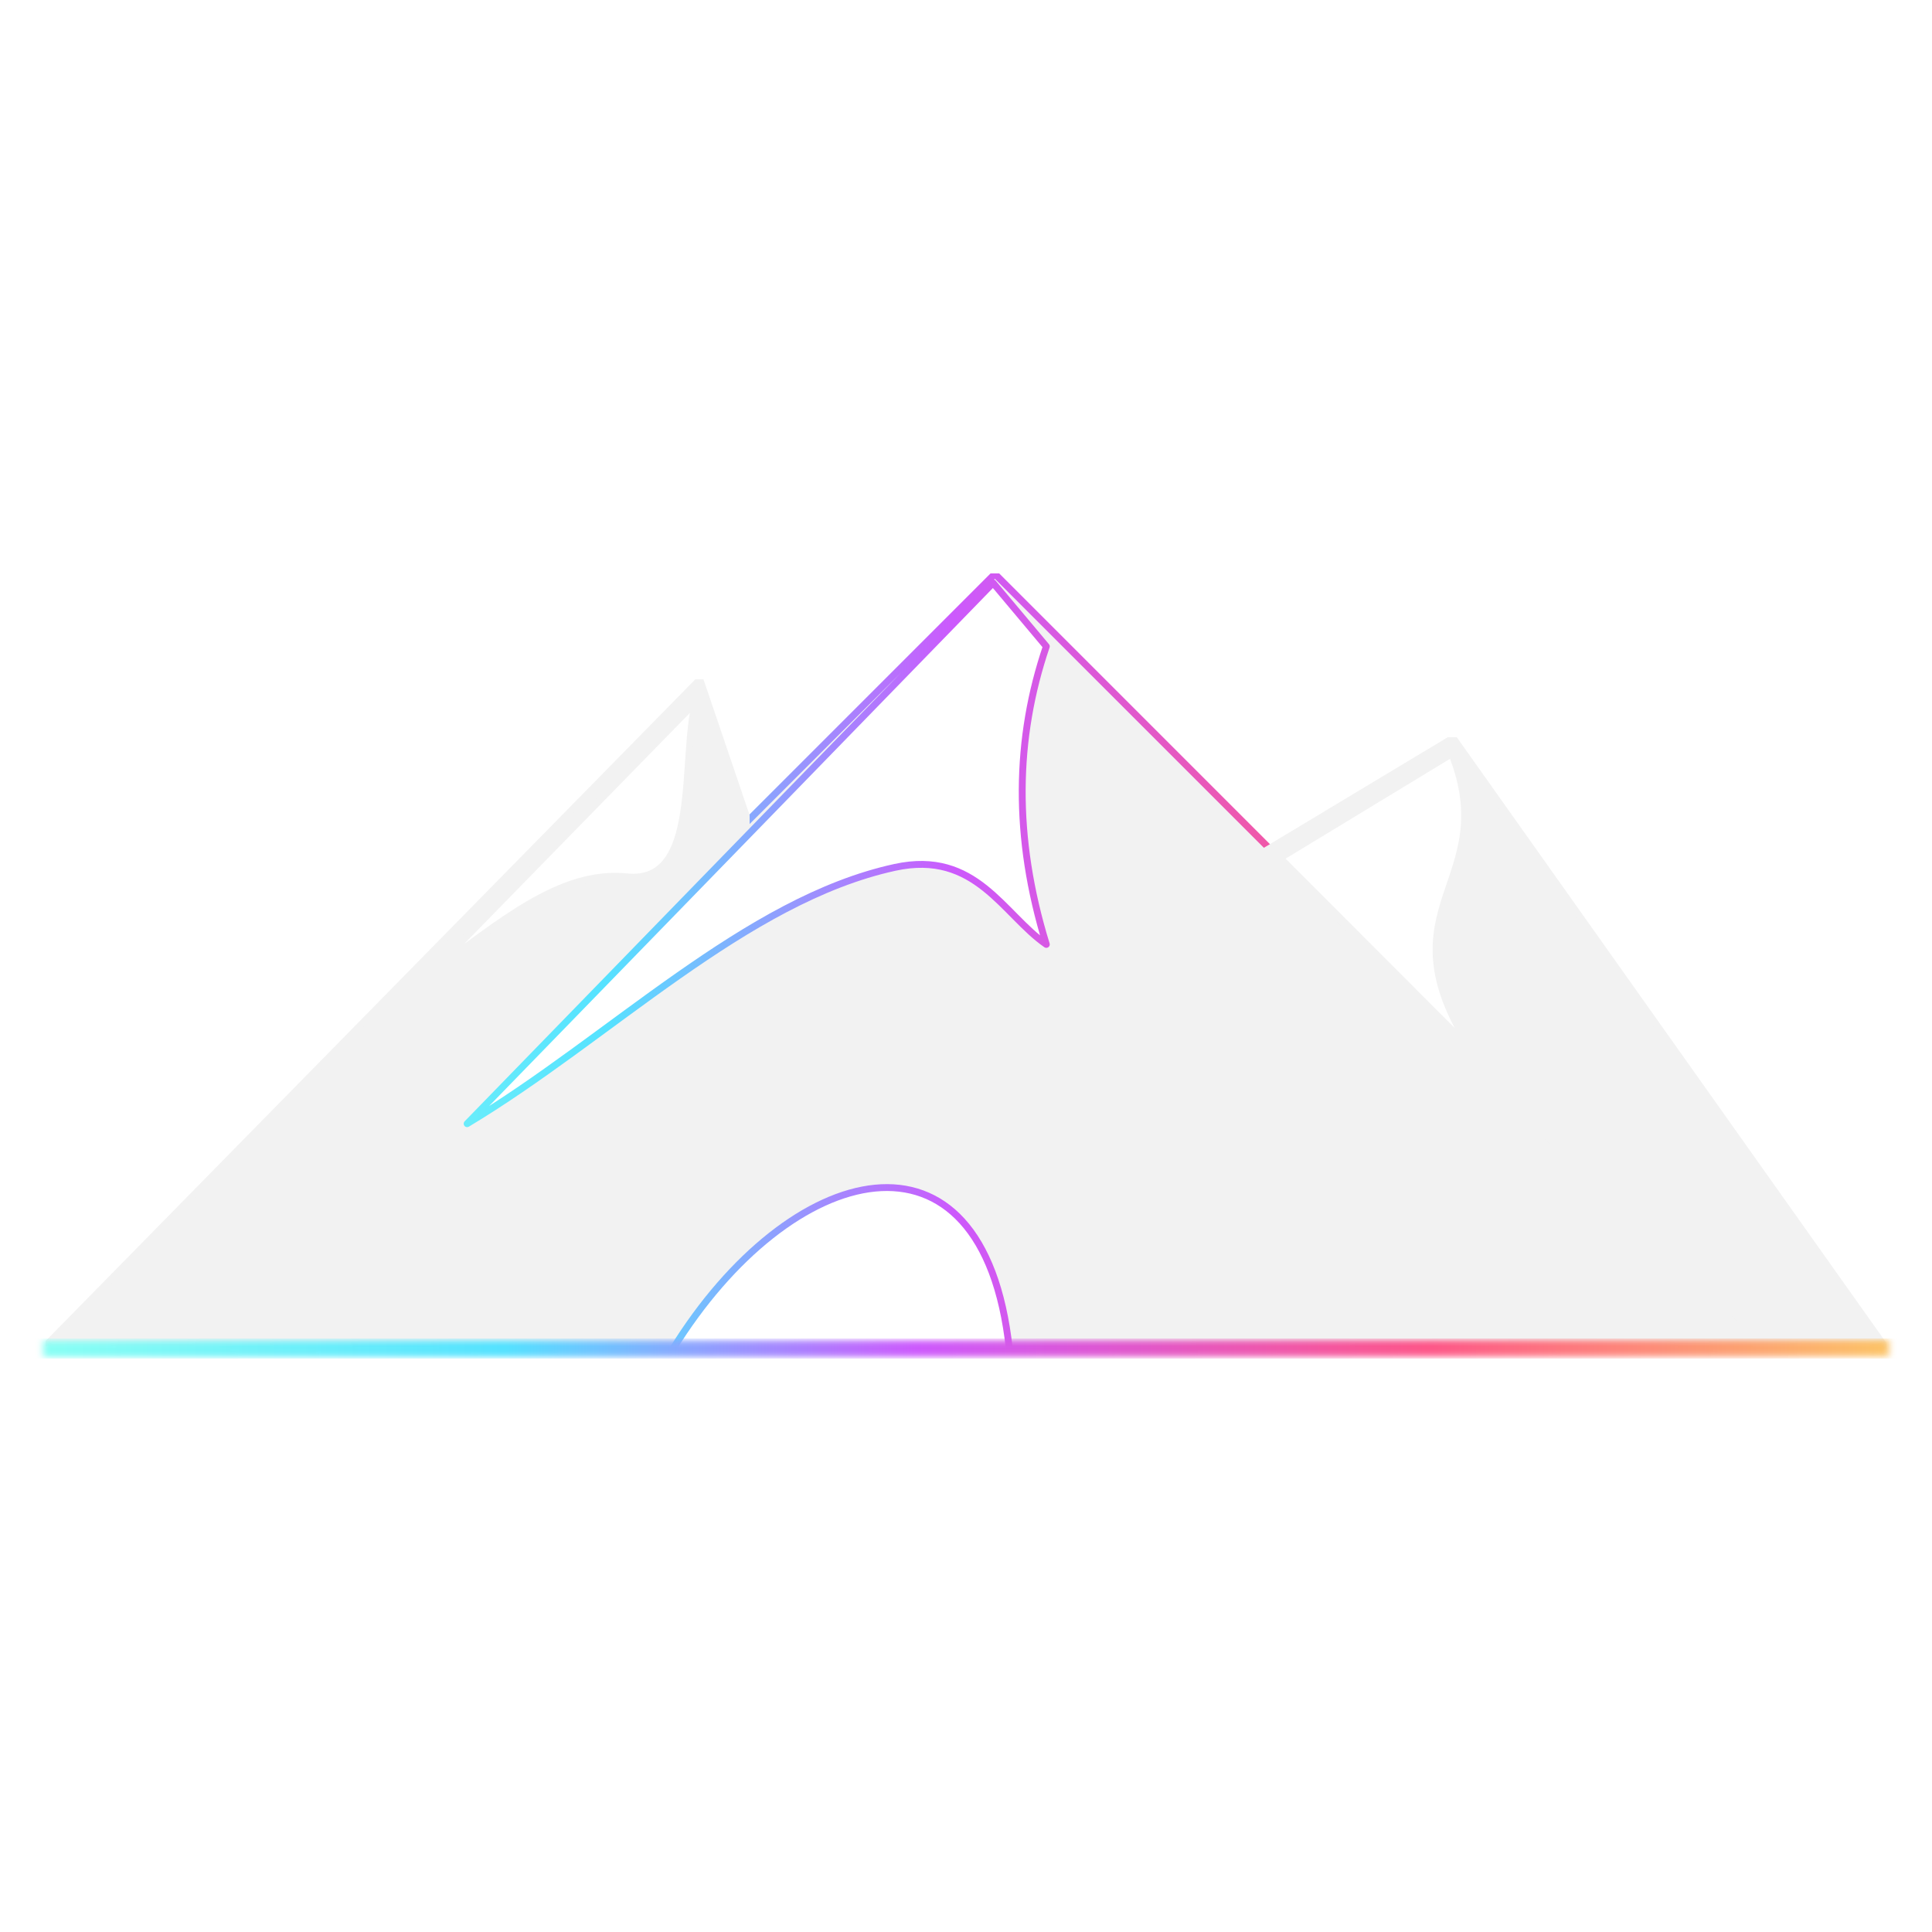
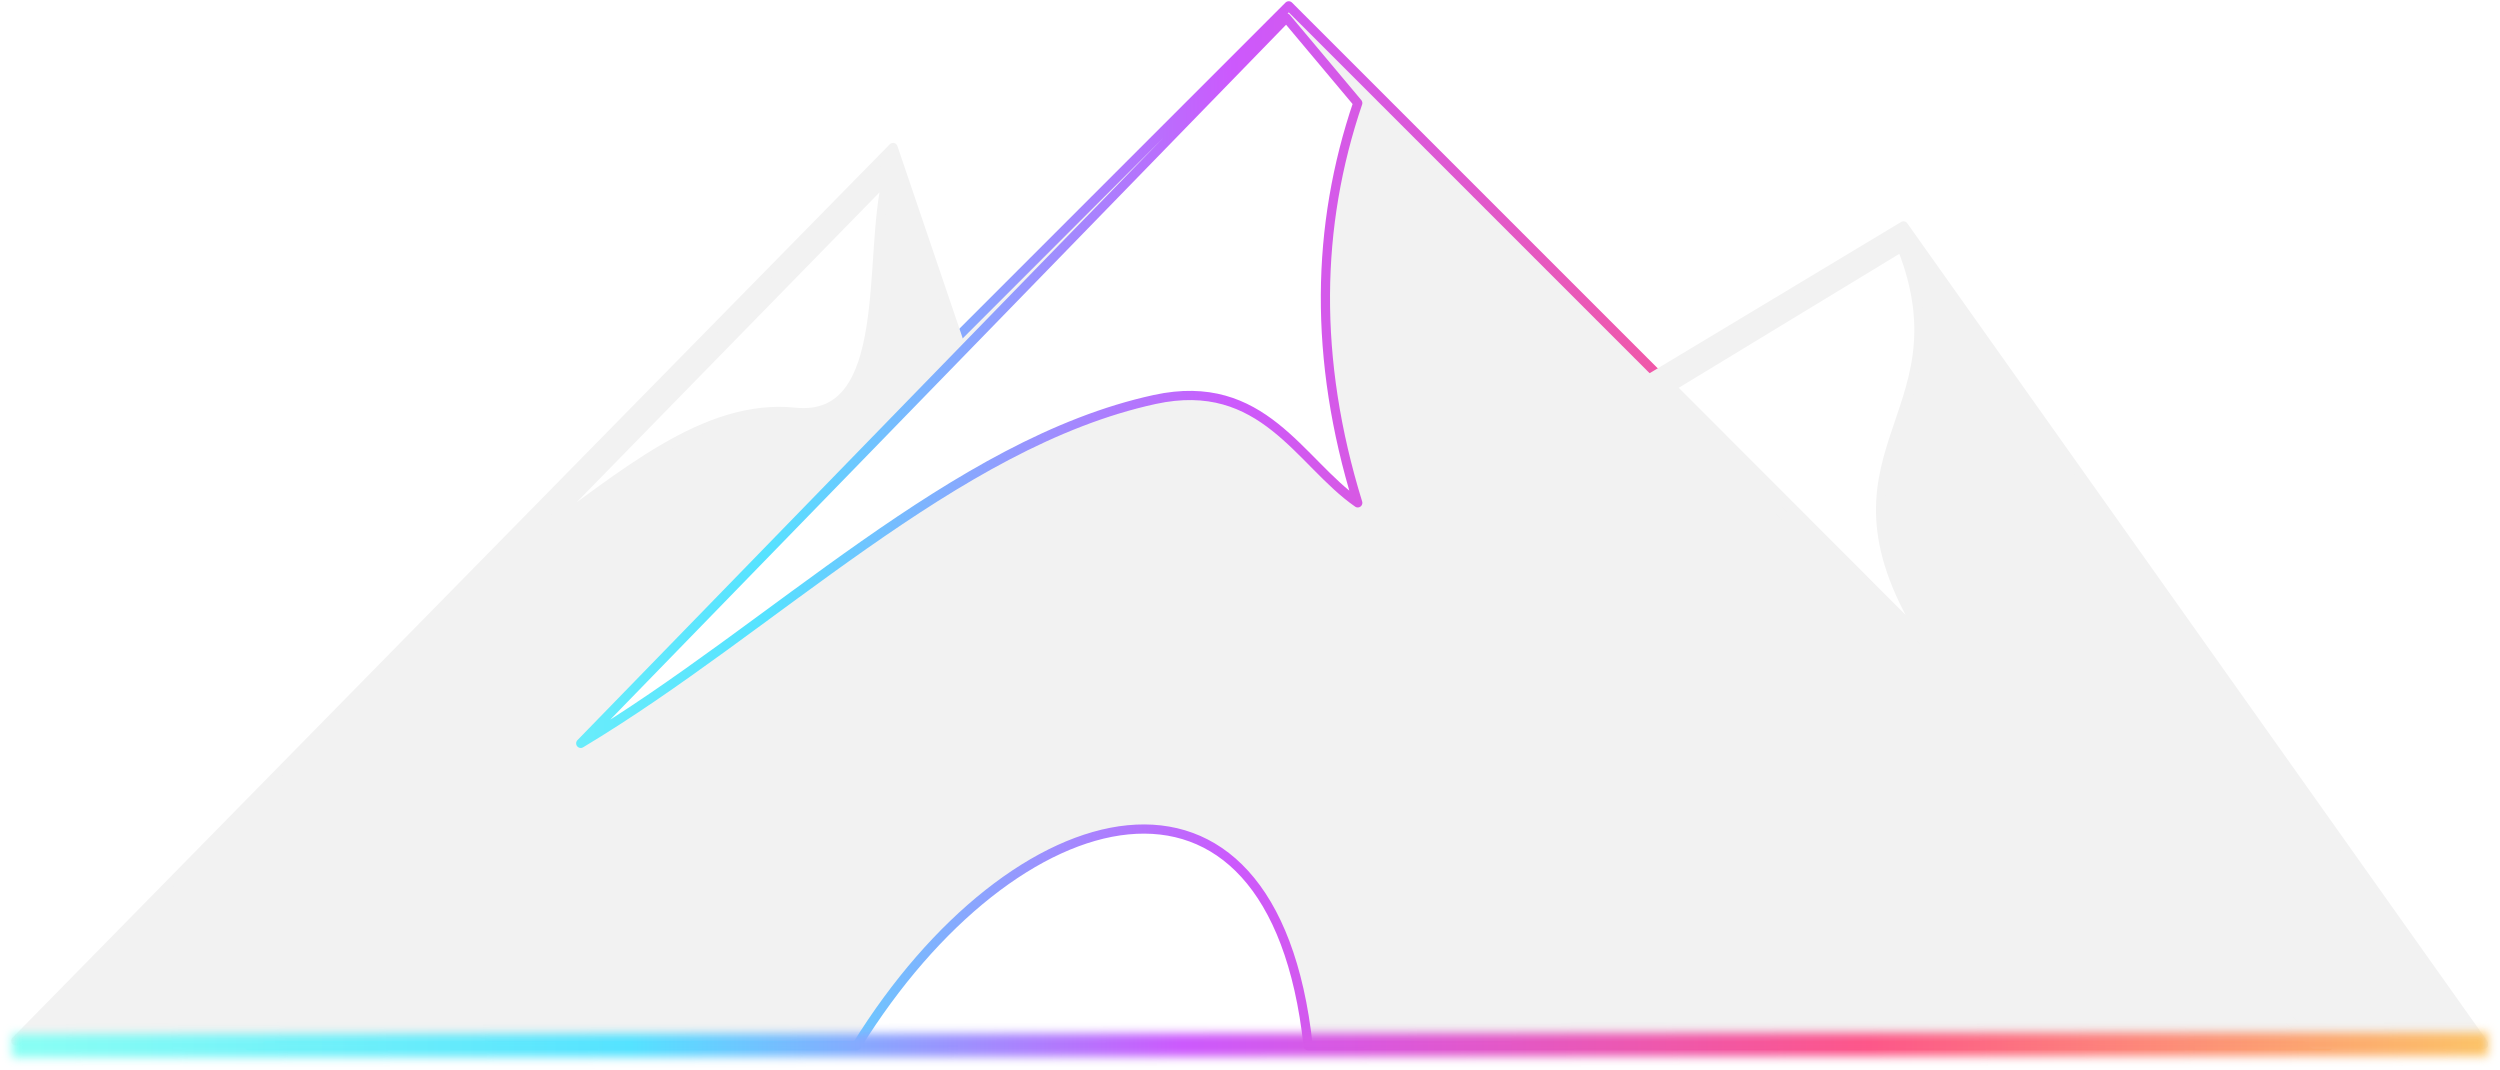
- <svg xmlns="http://www.w3.org/2000/svg" xmlns:xlink="http://www.w3.org/1999/xlink" id="svg8" version="1.1" viewBox="0 0 423.333 423.333" height="1600" width="1600">
+ <svg xmlns="http://www.w3.org/2000/svg" xmlns:xlink="http://www.w3.org/1999/xlink" id="svg8" version="1.1" viewBox="0 0 408.328 174.694" height="660.262" width="1543.288">
  <defs id="defs2">
    <linearGradient id="linearGradient3394">
      <stop id="stop3384" offset="0" style="stop-color:#8afff4;stop-opacity:1;" />
      <stop style="stop-color:#55e2ff;stop-opacity:1" offset="0.25" id="stop3386" />
      <stop style="stop-color:#cc59fd;stop-opacity:1" offset="0.473" id="stop3388" />
      <stop id="stop3390" offset="0.75" style="stop-color:#fd5789;stop-opacity:1" />
      <stop id="stop3392" offset="1" style="stop-color:#fcc467;stop-opacity:1" />
    </linearGradient>
-     <filter style="color-interpolation-filters:sRGB" id="filter998" x="-8.5044496e-07" width="1" y="-2.0374414e-06" height="1">
+     <filter style="color-interpolation-filters:sRGB" id="filter998" x="-0.006" width="1.011" y="-0.006" height="1.011">
      <feGaussianBlur stdDeviation="9.5979604e-05" id="feGaussianBlur1000" />
    </filter>
    <filter style="color-interpolation-filters:sRGB" id="filter3311">
      <feGaussianBlur stdDeviation="5" result="blur" id="feGaussianBlur3303" />
      <feComposite in="SourceGraphic" in2="blur" operator="atop" result="composite1" id="feComposite3305" />
      <feComposite in2="composite1" operator="in" result="composite2" id="feComposite3307" />
      <feComposite in2="composite2" operator="in" result="composite3" id="feComposite3309" />
    </filter>
    <filter style="color-interpolation-filters:sRGB" id="filter4206">
      <feGaussianBlur stdDeviation="0.5" result="blur" id="feGaussianBlur4198" />
      <feComposite in="SourceGraphic" in2="blur" operator="atop" result="composite1" id="feComposite4200" />
      <feComposite in2="composite1" operator="in" result="composite2" id="feComposite4202" />
      <feComposite in2="composite2" operator="in" result="composite3" id="feComposite4204" />
    </filter>
    <linearGradient gradientTransform="translate(1.463245,-2.047832)" gradientUnits="userSpaceOnUse" y2="90.842" x2="112.132" y1="90.147" x1="59.434" id="linearGradient3181" xlink:href="#linearGradient3394" />
    <linearGradient gradientUnits="userSpaceOnUse" y2="566.929" x2="1010.954" y1="566.929" x1="152.89" id="linearGradient3432" xlink:href="#linearGradient3394" />
    <linearGradient gradientUnits="userSpaceOnUse" y2="96.226" x2="238.974" y1="96.226" x1="-30.298" id="linearGradient3511" xlink:href="#linearGradient3394" />
    <linearGradient gradientUnits="userSpaceOnUse" y2="96.226" x2="238.974" y1="96.226" x1="-30.298" id="linearGradient3523" xlink:href="#linearGradient3394" />
-     <filter height="16.016" y="-7.508" width="1.01" x="-0.005" id="filter3593" style="color-interpolation-filters:sRGB">
+     <filter height="30.722" y="-14.861" width="1.01" x="-0.005" id="filter3593" style="color-interpolation-filters:sRGB">
      <feGaussianBlur id="feGaussianBlur3595" stdDeviation="0.546" />
    </filter>
  </defs>
-   <g id="layer1">
-     <g transform="matrix(1.502909,0,0,1.502909,54.02963,150.8603)" id="g872">
-       <path d="M 581.922,353.357 154.779,780.5 h 249.668 c 64.352,-104.003 171.043,-132.525 185.44,-5e-5 h 419.178 z m -0.992,4.945 29.34,34.979 c -17.152,50.528 -18.27,104.995 0.002,164.227 -23.837,-16.537 -38.856,-52.149 -83.387,-42.467 -82.381,17.911 -157.182,94.169 -235.773,141.254 z" style="fill:#f2f2f2;stroke:url(#linearGradient3432);stroke-width:3.78;stroke-linecap:round;stroke-linejoin:round;stroke-miterlimit:4;stroke-dasharray:none;stroke-opacity:1;filter:url(#filter998)" id="path4214" transform="matrix(0.2645833,0,0,0.2645833,-44.86862,-110.1945)" />
-       <path id="path46-7" style="fill:#f2f2f2;stroke:#f2f2f2;stroke-width:1;stroke-linecap:round;stroke-linejoin:round;stroke-miterlimit:4;stroke-dasharray:none;stroke-opacity:1;filter:url(#filter998)" d="m 220.776,117.41 -27.756,16.723 72.374,72.374 h 18.448 c 0,0 -38.062,-53.773 -48.573,-68.623 -10.511,-14.849 -14.492,-20.474 -14.492,-20.474 z m -0.199,2.301 c 7.44,18.801 -10.558,22.218 2.816,43.161 L 195.55,134.94 Z" transform="matrix(1,0,0,0.9980424,-44.86862,-109.9646)" />
-       <path id="path44-6" style="fill:#f2f2f2;stroke:#f2f2f2;stroke-width:1;stroke-linecap:round;stroke-linejoin:round;stroke-miterlimit:4;stroke-dasharray:none;stroke-opacity:1;filter:url(#filter998)" d="M 66.096,-1.306 -29.24,95.784 H -2.858 L 73.228,19.697 Z m -0.628,3.297 c -2.191,8.427 0.786,26.586 -10.019,25.474 -9.863,-1.016 -18.781,6.966 -28.254,13.69 z" />
-       <path style="fill:url(#linearGradient3511);fill-opacity:1;stroke:url(#linearGradient3523);stroke-width:2.565;stroke-linecap:butt;stroke-linejoin:miter;stroke-miterlimit:4;stroke-dasharray:none;stroke-opacity:1;filter:url(#filter3593)" d="M -30.298,96.313 238.974,96.139" id="path3503" transform="matrix(0.9992615,0,0,0.998525,0.6273648,0.1419372)" />
+   <g id="layer1" transform="translate(-7.502564,-124.3195)">
+     <g id="g863" transform="translate(-8.8439162e-6,-0.4857001)">
+       <g transform="matrix(1.502909,0,0,1.502909,54.02963,150.8603)" id="g872">
+         <path d="M 581.922,353.357 154.779,780.5 h 249.668 c 64.352,-104.003 171.043,-132.525 185.44,-5e-5 h 419.178 z m -0.992,4.945 29.34,34.979 c -17.152,50.528 -18.27,104.995 0.002,164.227 -23.837,-16.537 -38.856,-52.149 -83.387,-42.467 -82.381,17.911 -157.182,94.169 -235.773,141.254 z" style="fill:#f2f2f2;stroke:url(#linearGradient3432);stroke-width:3.78;stroke-linecap:round;stroke-linejoin:round;stroke-miterlimit:4;stroke-dasharray:none;stroke-opacity:1;filter:url(#filter998)" id="path4214" transform="matrix(0.2645833,0,0,0.2645833,-44.86862,-110.1945)" />
+         <path id="path46-7" style="fill:#f2f2f2;stroke:#f2f2f2;stroke-width:1;stroke-linecap:round;stroke-linejoin:round;stroke-miterlimit:4;stroke-dasharray:none;stroke-opacity:1;filter:url(#filter998)" d="m 220.776,117.41 -27.756,16.723 72.374,72.374 h 18.448 c 0,0 -38.062,-53.773 -48.573,-68.623 -10.511,-14.849 -14.492,-20.474 -14.492,-20.474 z m -0.199,2.301 c 7.44,18.801 -10.558,22.218 2.816,43.161 L 195.55,134.94 Z" transform="matrix(1,0,0,0.9980424,-44.86862,-109.9646)" />
+         <path id="path44-6" style="fill:#f2f2f2;stroke:#f2f2f2;stroke-width:1;stroke-linecap:round;stroke-linejoin:round;stroke-miterlimit:4;stroke-dasharray:none;stroke-opacity:1;filter:url(#filter998)" d="M 66.096,-1.306 -29.24,95.784 H -2.858 L 73.228,19.697 Z m -0.628,3.297 c -2.191,8.427 0.786,26.586 -10.019,25.474 -9.863,-1.016 -18.781,6.966 -28.254,13.69 z" />
+         <path style="fill:url(#linearGradient3511);fill-opacity:1;stroke:url(#linearGradient3523);stroke-width:2.565;stroke-linecap:butt;stroke-linejoin:miter;stroke-miterlimit:4;stroke-dasharray:none;stroke-opacity:1;filter:url(#filter3593)" d="M -30.298,96.313 238.974,96.139" id="path3503" transform="matrix(0.9992615,0,0,0.998525,0.6273648,0.1419372)" />
+       </g>
    </g>
    <g style="stroke-width:1;stroke-miterlimit:4;stroke-dasharray:none" transform="translate(-44.86862,-110.1945)" id="g82">
      <g id="layer2" style="display:none;stroke-width:1;stroke-miterlimit:4;stroke-dasharray:none">
        <path id="path40" style="fill:#f2f2f2;stroke:#f2f2f2;stroke-width:3.78;stroke-linecap:round;stroke-linejoin:round;stroke-miterlimit:4;stroke-dasharray:none;stroke-opacity:1" d="M 579.961,362.764 152.818,789.906 h 854.285 z m -0.992,4.945 29.34,34.979 c -17.152,50.528 -18.27,104.995 0.002,164.227 -23.837,-16.537 -38.856,-52.149 -83.387,-42.467 -82.381,17.911 -157.182,94.169 -235.773,141.254 z" transform="scale(0.2645833)" />
        <path id="path44" style="fill:#f2f2f2;stroke:#f2f2f2;stroke-width:3.78;stroke-linecap:round;stroke-linejoin:round;stroke-miterlimit:4;stroke-dasharray:none;stroke-opacity:1" d="M 413.432,422.953 53.107,789.906 H 152.818 L 440.389,502.336 Z m -2.373,12.461 c -8.281,31.851 2.971,100.484 -37.865,96.279 -37.277,-3.838 -70.982,26.326 -106.787,51.74 z" transform="scale(0.2645833)" />
        <path id="path46" style="fill:#f2f2f2;stroke:#f2f2f2;stroke-width:3.78;stroke-linecap:round;stroke-linejoin:round;stroke-miterlimit:4;stroke-dasharray:none;stroke-opacity:1" d="m 838.469,453.162 -104.904,63.205 273.539,273.539 h 69.725 z m -0.754,8.697 c 28.119,71.057 -39.906,83.972 10.645,163.127 L 743.125,519.416 Z" transform="scale(0.2645833)" />
        <path style="fill:#1a1a1a;stroke:none;stroke-width:1;stroke-linecap:butt;stroke-linejoin:miter;stroke-miterlimit:4;stroke-dasharray:none;stroke-opacity:1" d="m 106.478,208.829 10.795,-21.755 20.163,-5.403 15.228,8.792 2.89,10.785 v 7.792 z" id="path955" />
      </g>
      <g id="layer3" style="stroke-width:1;stroke-miterlimit:4;stroke-dasharray:none;filter:url(#filter998)" />
    </g>
  </g>
</svg>
